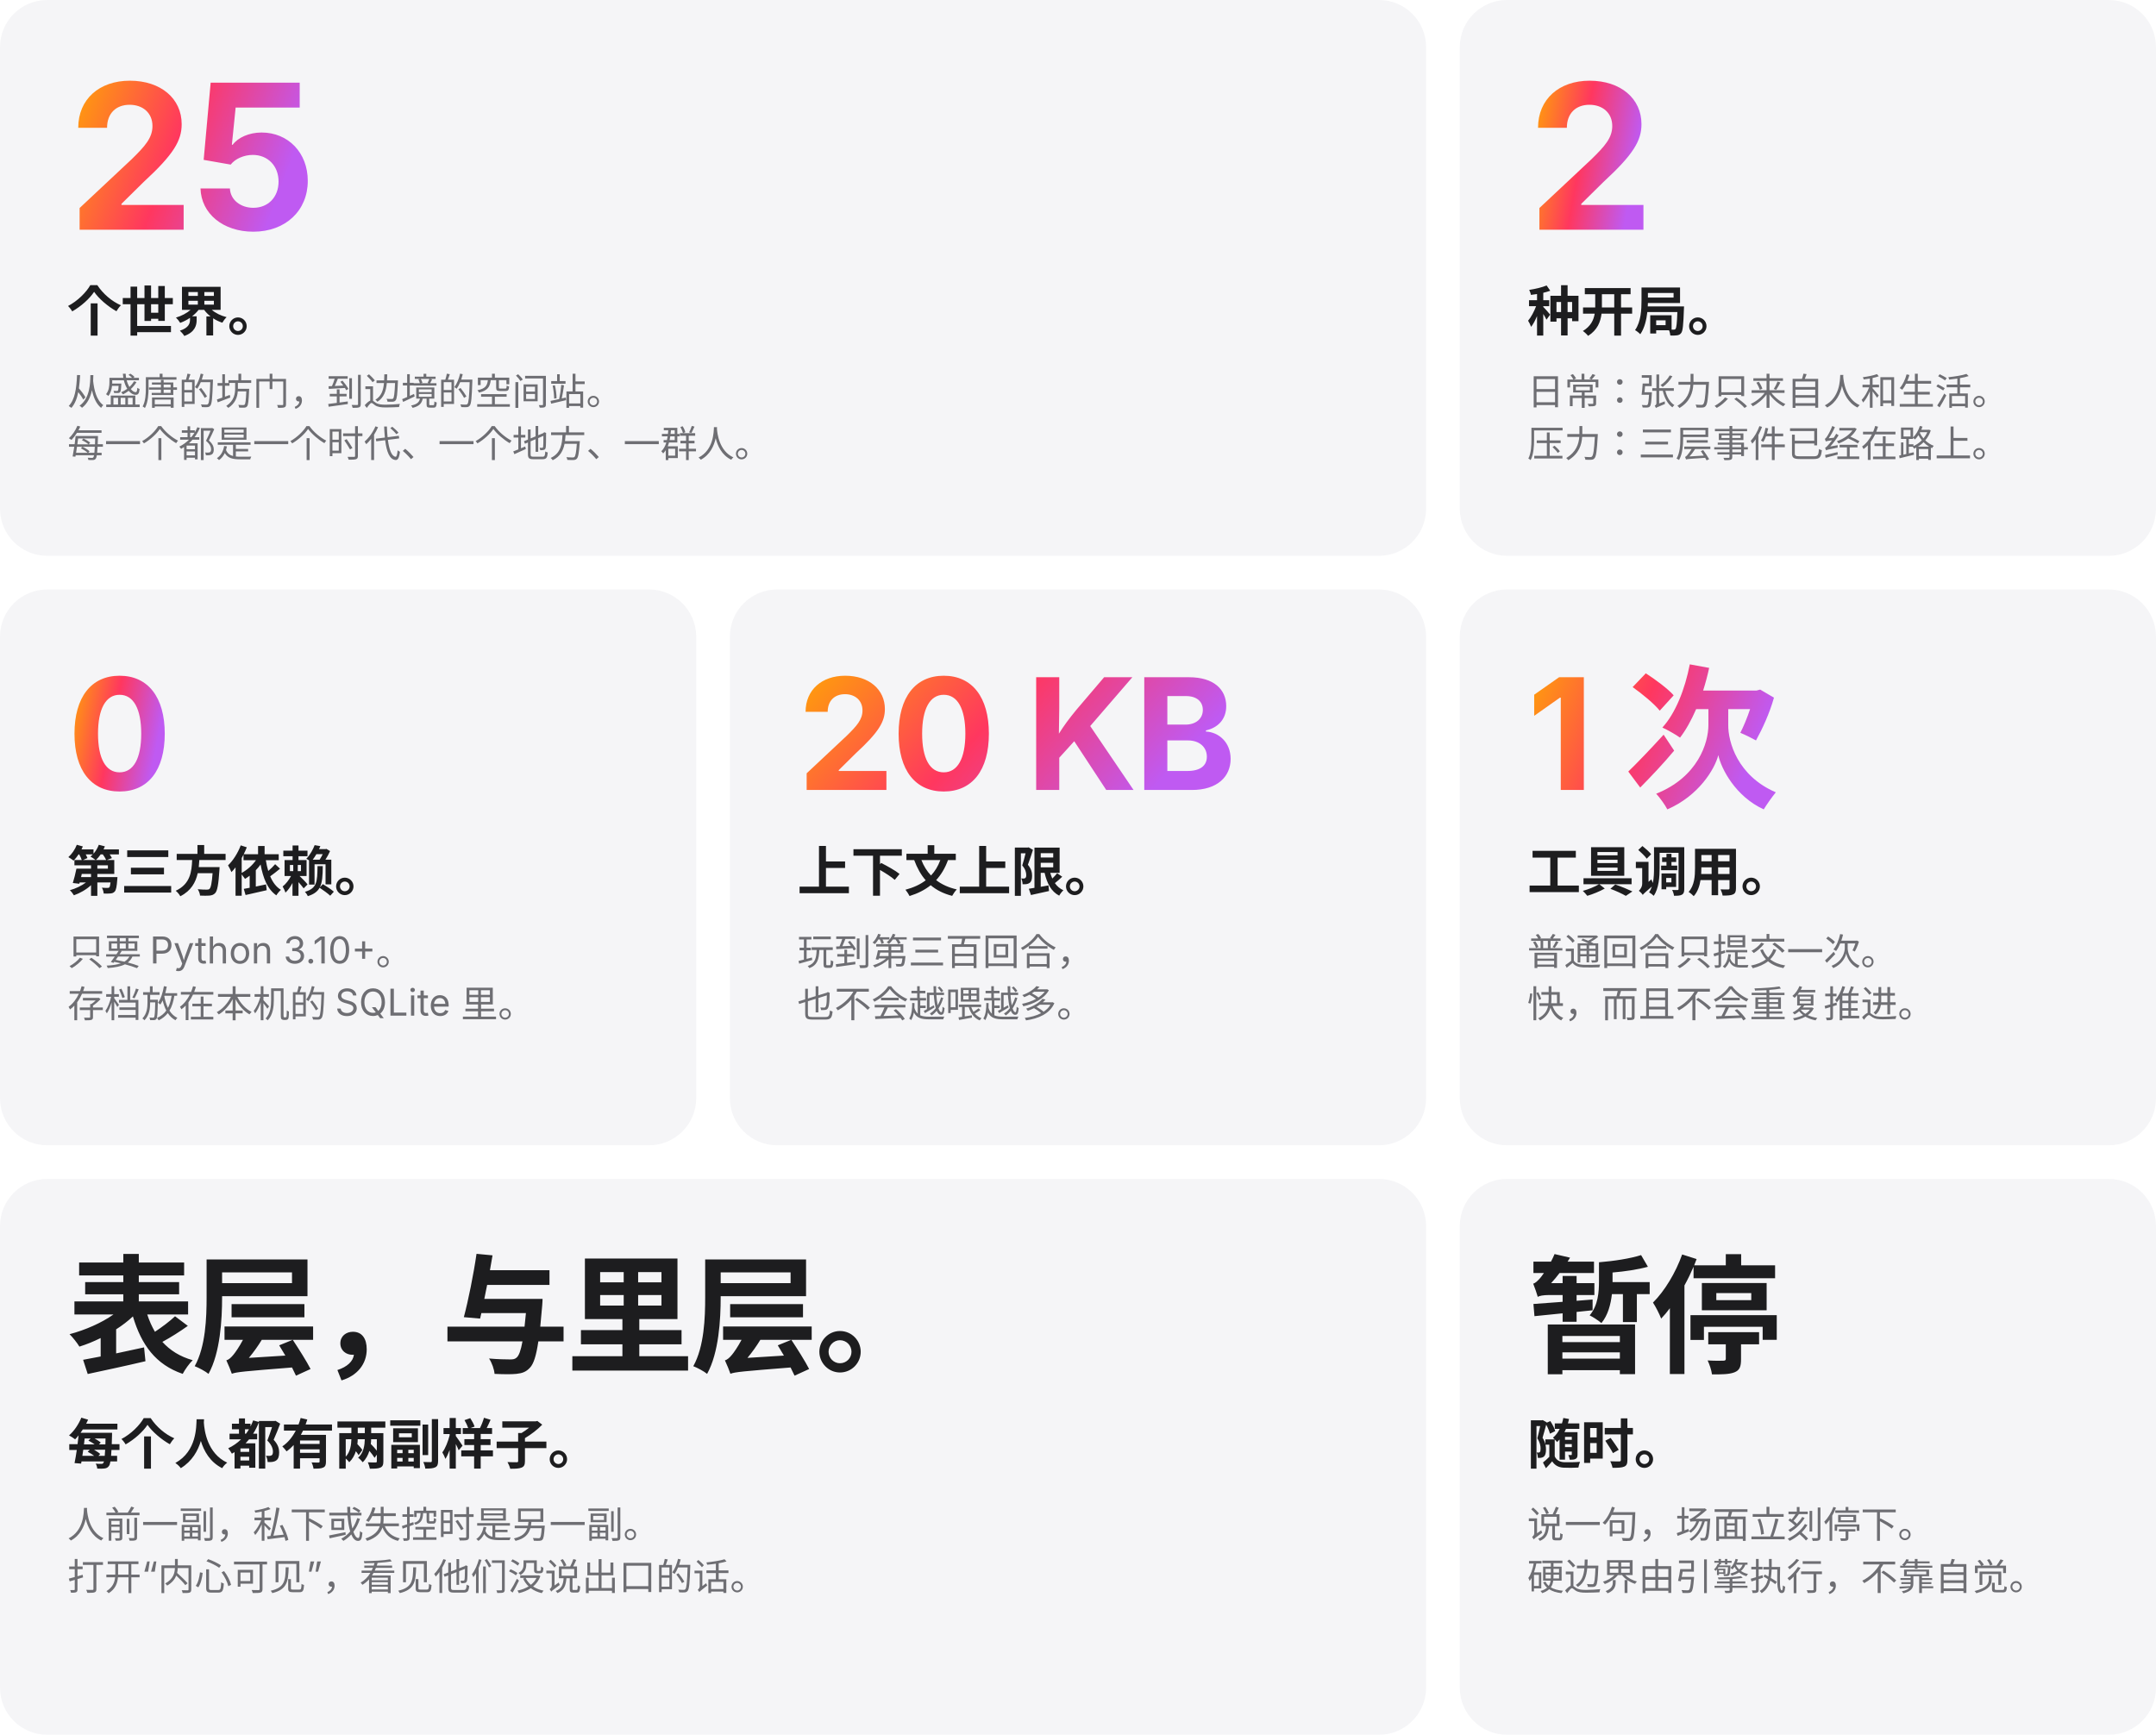
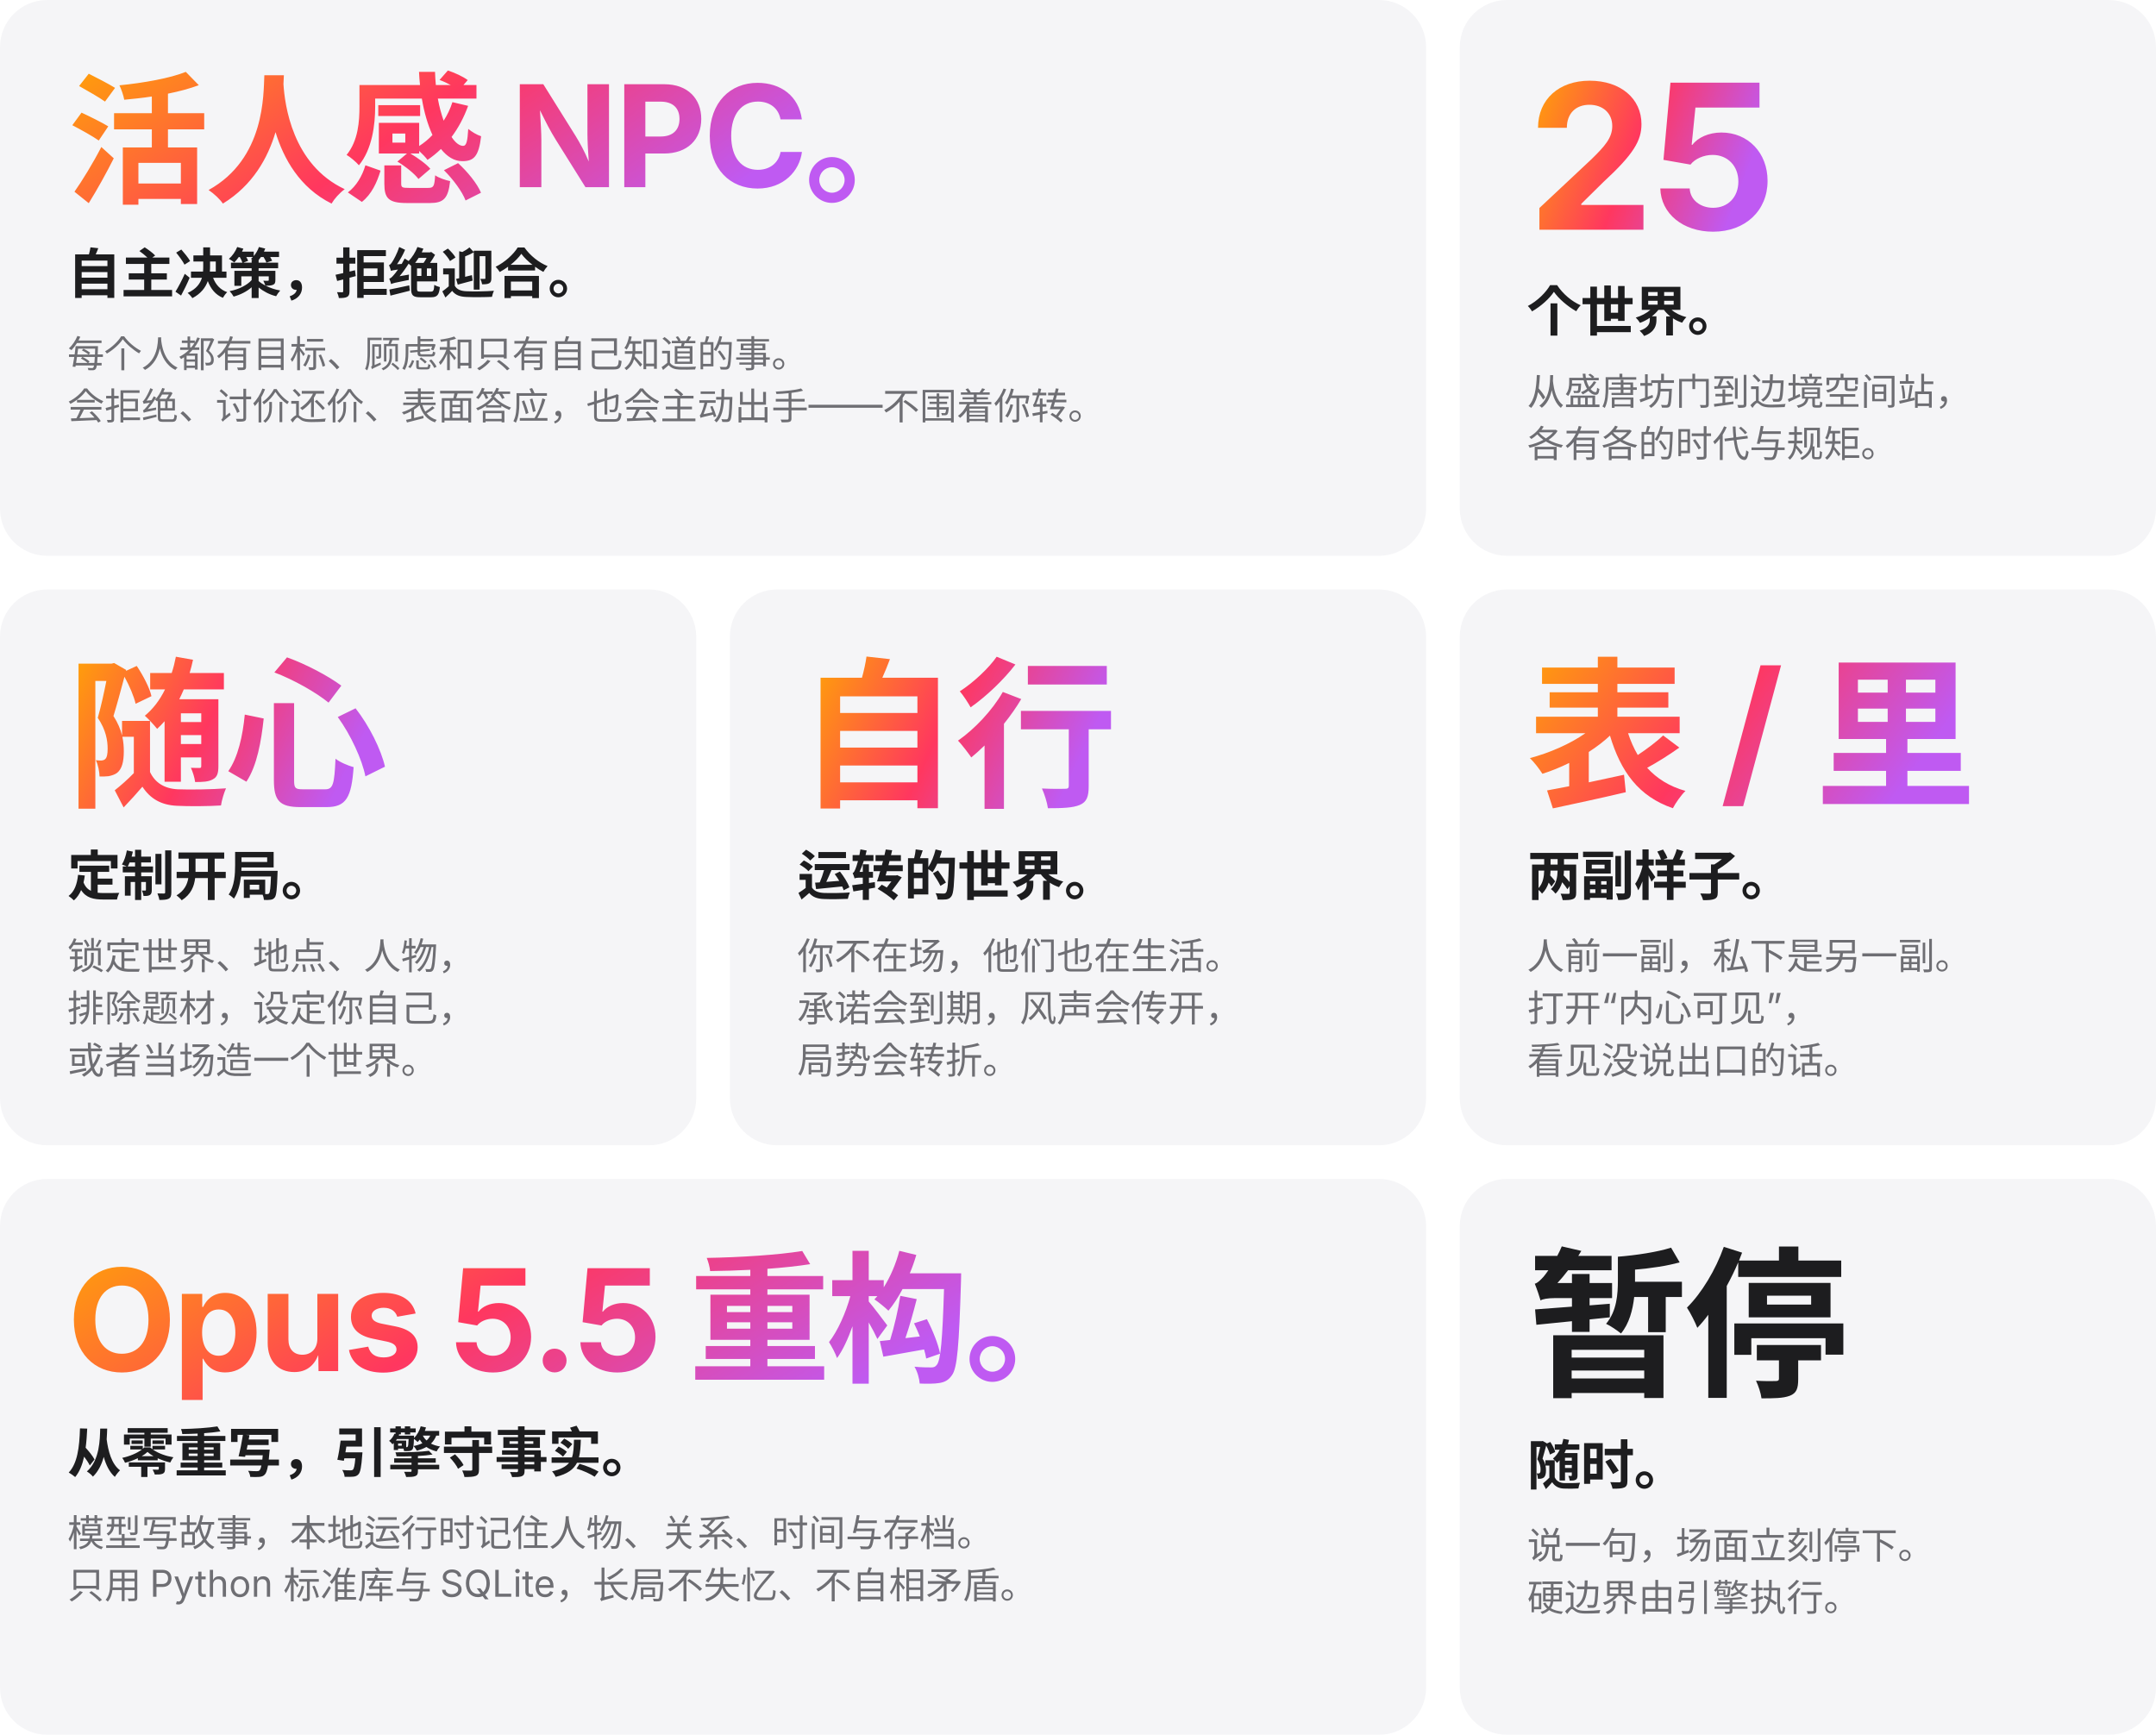
- <svg xmlns="http://www.w3.org/2000/svg" viewBox="0 0 1280 1030" width="1280" height="1030" role="img" aria-label="25 个世界、两种开局、零依赖、上下文上限 20 KB、每回合一次工具调用、表层与里层、随时暂停">
+ <svg xmlns="http://www.w3.org/2000/svg" viewBox="0 0 1280 1030" width="1280" height="1030" role="img" aria-label="活人感 NPC、25 个世界、随心定制开局、自行运转的世界、表里两层、Opus 5.5 重构、随时暂停">
  <defs>
    <linearGradient id="g" x1="0" y1="0" x2="1" y2="0.25">
      <stop offset="0" stop-color="#ff9f0a" />
      <stop offset="0.5" stop-color="#ff375f" />
      <stop offset="1" stop-color="#bf5af2" />
    </linearGradient>
  </defs>
  <rect x="0" y="0" width="846.667" height="330" rx="28" fill="#f5f5f7" />
-   <text x="40" y="136.4" font-family="-apple-system,BlinkMacSystemFont,'SF Pro Display','PingFang SC','Helvetica Neue','Microsoft YaHei','Noto Sans SC',sans-serif" font-size="120" font-weight="700" fill="url(#g)" text-anchor="start" letter-spacing="-2">25</text>
-   <text x="40" y="196.4" font-family="-apple-system,BlinkMacSystemFont,'SF Pro Display','PingFang SC','Helvetica Neue','Microsoft YaHei','Noto Sans SC',sans-serif" font-size="32" font-weight="700" fill="#1d1d1f" text-anchor="start" letter-spacing="-0.3">个世界。</text>
-   <text x="40" y="240.4" font-family="-apple-system,BlinkMacSystemFont,'SF Pro Display','PingFang SC','Helvetica Neue','Microsoft YaHei','Noto Sans SC',sans-serif" font-size="22" font-weight="400" fill="#6e6e73" text-anchor="start" letter-spacing="0">从盛唐的坊门，到边境的空间站。</text>
-   <text x="40" y="271.4" font-family="-apple-system,BlinkMacSystemFont,'SF Pro Display','PingFang SC','Helvetica Neue','Microsoft YaHei','Noto Sans SC',sans-serif" font-size="22" font-weight="400" fill="#6e6e73" text-anchor="start" letter-spacing="0">每一个都是一个时代、一个地方、一群人。</text>
+   <text x="40" y="114.08" font-family="-apple-system,BlinkMacSystemFont,'SF Pro Display','PingFang SC','Helvetica Neue','Microsoft YaHei','Noto Sans SC',sans-serif" font-size="84" font-weight="700" fill="url(#g)" text-anchor="start" letter-spacing="-2">活人感 NPC。</text>
+   <text x="40" y="174.08" font-family="-apple-system,BlinkMacSystemFont,'SF Pro Display','PingFang SC','Helvetica Neue','Microsoft YaHei','Noto Sans SC',sans-serif" font-size="32" font-weight="700" fill="#1d1d1f" text-anchor="start" letter-spacing="-0.3">自主决策，拒绝迎合。</text>
+   <text x="40" y="218.08" font-family="-apple-system,BlinkMacSystemFont,'SF Pro Display','PingFang SC','Helvetica Neue','Microsoft YaHei','Noto Sans SC',sans-serif" font-size="22" font-weight="400" fill="#6e6e73" text-anchor="start" letter-spacing="0">每个人都有目标、顾虑和只有自己知道的事。</text>
+   <text x="40" y="249.08" font-family="-apple-system,BlinkMacSystemFont,'SF Pro Display','PingFang SC','Helvetica Neue','Microsoft YaHei','Noto Sans SC',sans-serif" font-size="22" font-weight="400" fill="#6e6e73" text-anchor="start" letter-spacing="0">会拒绝、讨价还价、表面答应，也会主动出手——不围着你转。</text>
  <rect x="866.667" y="0" width="413.333" height="330" rx="28" fill="#f5f5f7" />
-   <text x="906.667" y="136.4" font-family="-apple-system,BlinkMacSystemFont,'SF Pro Display','PingFang SC','Helvetica Neue','Microsoft YaHei','Noto Sans SC',sans-serif" font-size="120" font-weight="700" fill="url(#g)" text-anchor="start" letter-spacing="-2">2</text>
-   <text x="906.667" y="196.4" font-family="-apple-system,BlinkMacSystemFont,'SF Pro Display','PingFang SC','Helvetica Neue','Microsoft YaHei','Noto Sans SC',sans-serif" font-size="32" font-weight="700" fill="#1d1d1f" text-anchor="start" letter-spacing="-0.3">种开局。</text>
-   <text x="906.667" y="240.4" font-family="-apple-system,BlinkMacSystemFont,'SF Pro Display','PingFang SC','Helvetica Neue','Microsoft YaHei','Noto Sans SC',sans-serif" font-size="22" font-weight="400" fill="#6e6e73" text-anchor="start" letter-spacing="0">日常：张力只来自人和生活。</text>
-   <text x="906.667" y="271.4" font-family="-apple-system,BlinkMacSystemFont,'SF Pro Display','PingFang SC','Helvetica Neue','Microsoft YaHei','Noto Sans SC',sans-serif" font-size="22" font-weight="400" fill="#6e6e73" text-anchor="start" letter-spacing="0">压力：三层事件已经在路上。</text>
+   <text x="906.667" y="136.4" font-family="-apple-system,BlinkMacSystemFont,'SF Pro Display','PingFang SC','Helvetica Neue','Microsoft YaHei','Noto Sans SC',sans-serif" font-size="120" font-weight="700" fill="url(#g)" text-anchor="start" letter-spacing="-2">25</text>
+   <text x="906.667" y="196.4" font-family="-apple-system,BlinkMacSystemFont,'SF Pro Display','PingFang SC','Helvetica Neue','Microsoft YaHei','Noto Sans SC',sans-serif" font-size="32" font-weight="700" fill="#1d1d1f" text-anchor="start" letter-spacing="-0.3">个世界。</text>
+   <text x="906.667" y="240.4" font-family="-apple-system,BlinkMacSystemFont,'SF Pro Display','PingFang SC','Helvetica Neue','Microsoft YaHei','Noto Sans SC',sans-serif" font-size="22" font-weight="400" fill="#6e6e73" text-anchor="start" letter-spacing="0">从盛唐坊门到边境空间站，</text>
+   <text x="906.667" y="271.4" font-family="-apple-system,BlinkMacSystemFont,'SF Pro Display','PingFang SC','Helvetica Neue','Microsoft YaHei','Noto Sans SC',sans-serif" font-size="22" font-weight="400" fill="#6e6e73" text-anchor="start" letter-spacing="0">各有各的时代与规矩。</text>
  <rect x="0" y="350" width="413.333" height="330" rx="28" fill="#f5f5f7" />
-   <text x="40" y="469.04" font-family="-apple-system,BlinkMacSystemFont,'SF Pro Display','PingFang SC','Helvetica Neue','Microsoft YaHei','Noto Sans SC',sans-serif" font-size="92" font-weight="700" fill="url(#g)" text-anchor="start" letter-spacing="-2">0</text>
-   <text x="40" y="529.04" font-family="-apple-system,BlinkMacSystemFont,'SF Pro Display','PingFang SC','Helvetica Neue','Microsoft YaHei','Noto Sans SC',sans-serif" font-size="32" font-weight="700" fill="#1d1d1f" text-anchor="start" letter-spacing="-0.3">第三方依赖。</text>
-   <text x="40" y="573.04" font-family="-apple-system,BlinkMacSystemFont,'SF Pro Display','PingFang SC','Helvetica Neue','Microsoft YaHei','Noto Sans SC',sans-serif" font-size="22" font-weight="400" fill="#6e6e73" text-anchor="start" letter-spacing="0">只要 Python 3.10+。</text>
-   <text x="40" y="604.04" font-family="-apple-system,BlinkMacSystemFont,'SF Pro Display','PingFang SC','Helvetica Neue','Microsoft YaHei','Noto Sans SC',sans-serif" font-size="22" font-weight="400" fill="#6e6e73" text-anchor="start" letter-spacing="0">存档放在本机的 SQLite 里。</text>
+   <text x="40" y="471.52" font-family="-apple-system,BlinkMacSystemFont,'SF Pro Display','PingFang SC','Helvetica Neue','Microsoft YaHei','Noto Sans SC',sans-serif" font-size="96" font-weight="700" fill="url(#g)" text-anchor="start" letter-spacing="-2">随心</text>
+   <text x="40" y="531.52" font-family="-apple-system,BlinkMacSystemFont,'SF Pro Display','PingFang SC','Helvetica Neue','Microsoft YaHei','Noto Sans SC',sans-serif" font-size="32" font-weight="700" fill="#1d1d1f" text-anchor="start" letter-spacing="-0.3">定制开局。</text>
+   <text x="40" y="575.52" font-family="-apple-system,BlinkMacSystemFont,'SF Pro Display','PingFang SC','Helvetica Neue','Microsoft YaHei','Noto Sans SC',sans-serif" font-size="22" font-weight="400" fill="#6e6e73" text-anchor="start" letter-spacing="0">锁定世界、地点、人物，</text>
+   <text x="40" y="606.52" font-family="-apple-system,BlinkMacSystemFont,'SF Pro Display','PingFang SC','Helvetica Neue','Microsoft YaHei','Noto Sans SC',sans-serif" font-size="22" font-weight="400" fill="#6e6e73" text-anchor="start" letter-spacing="0">排除题材，设定你自己，</text>
+   <text x="40" y="637.52" font-family="-apple-system,BlinkMacSystemFont,'SF Pro Display','PingFang SC','Helvetica Neue','Microsoft YaHei','Noto Sans SC',sans-serif" font-size="22" font-weight="400" fill="#6e6e73" text-anchor="start" letter-spacing="0">或者当场造一个世界。</text>
  <rect x="433.333" y="350" width="413.333" height="330" rx="28" fill="#f5f5f7" />
-   <text x="473.333" y="469.04" font-family="-apple-system,BlinkMacSystemFont,'SF Pro Display','PingFang SC','Helvetica Neue','Microsoft YaHei','Noto Sans SC',sans-serif" font-size="92" font-weight="700" fill="url(#g)" text-anchor="start" letter-spacing="-2">20 KB</text>
-   <text x="473.333" y="529.04" font-family="-apple-system,BlinkMacSystemFont,'SF Pro Display','PingFang SC','Helvetica Neue','Microsoft YaHei','Noto Sans SC',sans-serif" font-size="32" font-weight="700" fill="#1d1d1f" text-anchor="start" letter-spacing="-0.3">上下文上限。</text>
-   <text x="473.333" y="573.04" font-family="-apple-system,BlinkMacSystemFont,'SF Pro Display','PingFang SC','Helvetica Neue','Microsoft YaHei','Noto Sans SC',sans-serif" font-size="22" font-weight="400" fill="#6e6e73" text-anchor="start" letter-spacing="0">玩到第三百回合，</text>
-   <text x="473.333" y="604.04" font-family="-apple-system,BlinkMacSystemFont,'SF Pro Display','PingFang SC','Helvetica Neue','Microsoft YaHei','Noto Sans SC',sans-serif" font-size="22" font-weight="400" fill="#6e6e73" text-anchor="start" letter-spacing="0">也不会越喂越多。</text>
+   <text x="473.333" y="471.52" font-family="-apple-system,BlinkMacSystemFont,'SF Pro Display','PingFang SC','Helvetica Neue','Microsoft YaHei','Noto Sans SC',sans-serif" font-size="96" font-weight="700" fill="url(#g)" text-anchor="start" letter-spacing="-2">自行</text>
+   <text x="473.333" y="531.52" font-family="-apple-system,BlinkMacSystemFont,'SF Pro Display','PingFang SC','Helvetica Neue','Microsoft YaHei','Noto Sans SC',sans-serif" font-size="32" font-weight="700" fill="#1d1d1f" text-anchor="start" letter-spacing="-0.3">运转的世界。</text>
+   <text x="473.333" y="575.52" font-family="-apple-system,BlinkMacSystemFont,'SF Pro Display','PingFang SC','Helvetica Neue','Microsoft YaHei','Noto Sans SC',sans-serif" font-size="22" font-weight="400" fill="#6e6e73" text-anchor="start" letter-spacing="0">你不在场，他们也在生活。</text>
+   <text x="473.333" y="606.52" font-family="-apple-system,BlinkMacSystemFont,'SF Pro Display','PingFang SC','Helvetica Neue','Microsoft YaHei','Noto Sans SC',sans-serif" font-size="22" font-weight="400" fill="#6e6e73" text-anchor="start" letter-spacing="0">承诺会到期，风声会传开，</text>
+   <text x="473.333" y="637.52" font-family="-apple-system,BlinkMacSystemFont,'SF Pro Display','PingFang SC','Helvetica Neue','Microsoft YaHei','Noto Sans SC',sans-serif" font-size="22" font-weight="400" fill="#6e6e73" text-anchor="start" letter-spacing="0">局势会转折。</text>
  <rect x="866.667" y="350" width="413.333" height="330" rx="28" fill="#f5f5f7" />
-   <text x="906.667" y="469.04" font-family="-apple-system,BlinkMacSystemFont,'SF Pro Display','PingFang SC','Helvetica Neue','Microsoft YaHei','Noto Sans SC',sans-serif" font-size="92" font-weight="700" fill="url(#g)" text-anchor="start" letter-spacing="-2">1 次</text>
-   <text x="906.667" y="529.04" font-family="-apple-system,BlinkMacSystemFont,'SF Pro Display','PingFang SC','Helvetica Neue','Microsoft YaHei','Noto Sans SC',sans-serif" font-size="32" font-weight="700" fill="#1d1d1f" text-anchor="start" letter-spacing="-0.3">工具调用。</text>
-   <text x="906.667" y="573.04" font-family="-apple-system,BlinkMacSystemFont,'SF Pro Display','PingFang SC','Helvetica Neue','Microsoft YaHei','Noto Sans SC',sans-serif" font-size="22" font-weight="400" fill="#6e6e73" text-anchor="start" letter-spacing="0">普通回合只提交一次。</text>
-   <text x="906.667" y="604.04" font-family="-apple-system,BlinkMacSystemFont,'SF Pro Display','PingFang SC','Helvetica Neue','Microsoft YaHei','Noto Sans SC',sans-serif" font-size="22" font-weight="400" fill="#6e6e73" text-anchor="start" letter-spacing="0">快，而且不会重复推进。</text>
+   <text x="906.667" y="471.52" font-family="-apple-system,BlinkMacSystemFont,'SF Pro Display','PingFang SC','Helvetica Neue','Microsoft YaHei','Noto Sans SC',sans-serif" font-size="96" font-weight="700" fill="url(#g)" text-anchor="start" letter-spacing="-2">表 / 里</text>
+   <text x="906.667" y="531.52" font-family="-apple-system,BlinkMacSystemFont,'SF Pro Display','PingFang SC','Helvetica Neue','Microsoft YaHei','Noto Sans SC',sans-serif" font-size="32" font-weight="700" fill="#1d1d1f" text-anchor="start" letter-spacing="-0.3">两副样子。</text>
+   <text x="906.667" y="575.52" font-family="-apple-system,BlinkMacSystemFont,'SF Pro Display','PingFang SC','Helvetica Neue','Microsoft YaHei','Noto Sans SC',sans-serif" font-size="22" font-weight="400" fill="#6e6e73" text-anchor="start" letter-spacing="0">人前一副，私下是另一副。</text>
+   <text x="906.667" y="606.52" font-family="-apple-system,BlinkMacSystemFont,'SF Pro Display','PingFang SC','Helvetica Neue','Microsoft YaHei','Noto Sans SC',sans-serif" font-size="22" font-weight="400" fill="#6e6e73" text-anchor="start" letter-spacing="0">打开“内心可见”，</text>
+   <text x="906.667" y="637.52" font-family="-apple-system,BlinkMacSystemFont,'SF Pro Display','PingFang SC','Helvetica Neue','Microsoft YaHei','Noto Sans SC',sans-serif" font-size="22" font-weight="400" fill="#6e6e73" text-anchor="start" letter-spacing="0">看见没说出口的话。</text>
  <rect x="0" y="700" width="846.667" height="330" rx="28" fill="#f5f5f7" />
-   <text x="40" y="809.12" font-family="-apple-system,BlinkMacSystemFont,'SF Pro Display','PingFang SC','Helvetica Neue','Microsoft YaHei','Noto Sans SC',sans-serif" font-size="76" font-weight="700" fill="#1d1d1f" text-anchor="start" letter-spacing="-2">表层，与里层。</text>
-   <text x="40" y="869.12" font-family="-apple-system,BlinkMacSystemFont,'SF Pro Display','PingFang SC','Helvetica Neue','Microsoft YaHei','Noto Sans SC',sans-serif" font-size="32" font-weight="700" fill="#1d1d1f" text-anchor="start" letter-spacing="-0.3">每个人都有两副样子。</text>
-   <text x="40" y="913.12" font-family="-apple-system,BlinkMacSystemFont,'SF Pro Display','PingFang SC','Helvetica Neue','Microsoft YaHei','Noto Sans SC',sans-serif" font-size="22" font-weight="400" fill="#6e6e73" text-anchor="start" letter-spacing="0">人前一副，私下或失控时是另一副。</text>
-   <text x="40" y="944.12" font-family="-apple-system,BlinkMacSystemFont,'SF Pro Display','PingFang SC','Helvetica Neue','Microsoft YaHei','Noto Sans SC',sans-serif" font-size="22" font-weight="400" fill="#6e6e73" text-anchor="start" letter-spacing="0">打开“内心可见”，看见他们没说出口的话。</text>
+   <text x="40" y="814.08" font-family="-apple-system,BlinkMacSystemFont,'SF Pro Display','PingFang SC','Helvetica Neue','Microsoft YaHei','Noto Sans SC',sans-serif" font-size="84" font-weight="700" fill="url(#g)" text-anchor="start" letter-spacing="-2">Opus 5.5 重构。</text>
+   <text x="40" y="874.08" font-family="-apple-system,BlinkMacSystemFont,'SF Pro Display','PingFang SC','Helvetica Neue','Microsoft YaHei','Noto Sans SC',sans-serif" font-size="32" font-weight="700" fill="#1d1d1f" text-anchor="start" letter-spacing="-0.3">从零重写，引擎守事实。</text>
+   <text x="40" y="918.08" font-family="-apple-system,BlinkMacSystemFont,'SF Pro Display','PingFang SC','Helvetica Neue','Microsoft YaHei','Noto Sans SC',sans-serif" font-size="22" font-weight="400" fill="#6e6e73" text-anchor="start" letter-spacing="0">模型写故事，本地运行时记住人物、关系、时间与存档。</text>
+   <text x="40" y="949.08" font-family="-apple-system,BlinkMacSystemFont,'SF Pro Display','PingFang SC','Helvetica Neue','Microsoft YaHei','Noto Sans SC',sans-serif" font-size="22" font-weight="400" fill="#6e6e73" text-anchor="start" letter-spacing="0">只用 Python 标准库与 SQLite，长局不失忆、不自相矛盾。</text>
  <rect x="866.667" y="700" width="413.333" height="330" rx="28" fill="#f5f5f7" />
-   <text x="906.667" y="809.12" font-family="-apple-system,BlinkMacSystemFont,'SF Pro Display','PingFang SC','Helvetica Neue','Microsoft YaHei','Noto Sans SC',sans-serif" font-size="76" font-weight="700" fill="#1d1d1f" text-anchor="start" letter-spacing="-2">暂停</text>
-   <text x="906.667" y="869.12" font-family="-apple-system,BlinkMacSystemFont,'SF Pro Display','PingFang SC','Helvetica Neue','Microsoft YaHei','Noto Sans SC',sans-serif" font-size="32" font-weight="700" fill="#1d1d1f" text-anchor="start" letter-spacing="-0.3">随时。</text>
-   <text x="906.667" y="913.12" font-family="-apple-system,BlinkMacSystemFont,'SF Pro Display','PingFang SC','Helvetica Neue','Microsoft YaHei','Noto Sans SC',sans-serif" font-size="22" font-weight="400" fill="#6e6e73" text-anchor="start" letter-spacing="0">说一句，场面立刻停下。</text>
-   <text x="906.667" y="944.12" font-family="-apple-system,BlinkMacSystemFont,'SF Pro Display','PingFang SC','Helvetica Neue','Microsoft YaHei','Noto Sans SC',sans-serif" font-size="22" font-weight="400" fill="#6e6e73" text-anchor="start" letter-spacing="0">硬边界由引擎执行，不靠自觉。</text>
+   <text x="906.667" y="821.52" font-family="-apple-system,BlinkMacSystemFont,'SF Pro Display','PingFang SC','Helvetica Neue','Microsoft YaHei','Noto Sans SC',sans-serif" font-size="96" font-weight="700" fill="#1d1d1f" text-anchor="start" letter-spacing="-2">暂停</text>
+   <text x="906.667" y="881.52" font-family="-apple-system,BlinkMacSystemFont,'SF Pro Display','PingFang SC','Helvetica Neue','Microsoft YaHei','Noto Sans SC',sans-serif" font-size="32" font-weight="700" fill="#1d1d1f" text-anchor="start" letter-spacing="-0.3">随时。</text>
+   <text x="906.667" y="925.52" font-family="-apple-system,BlinkMacSystemFont,'SF Pro Display','PingFang SC','Helvetica Neue','Microsoft YaHei','Noto Sans SC',sans-serif" font-size="22" font-weight="400" fill="#6e6e73" text-anchor="start" letter-spacing="0">说一句，场面立刻停下。</text>
+   <text x="906.667" y="956.52" font-family="-apple-system,BlinkMacSystemFont,'SF Pro Display','PingFang SC','Helvetica Neue','Microsoft YaHei','Noto Sans SC',sans-serif" font-size="22" font-weight="400" fill="#6e6e73" text-anchor="start" letter-spacing="0">硬边界由引擎执行。</text>
</svg>
